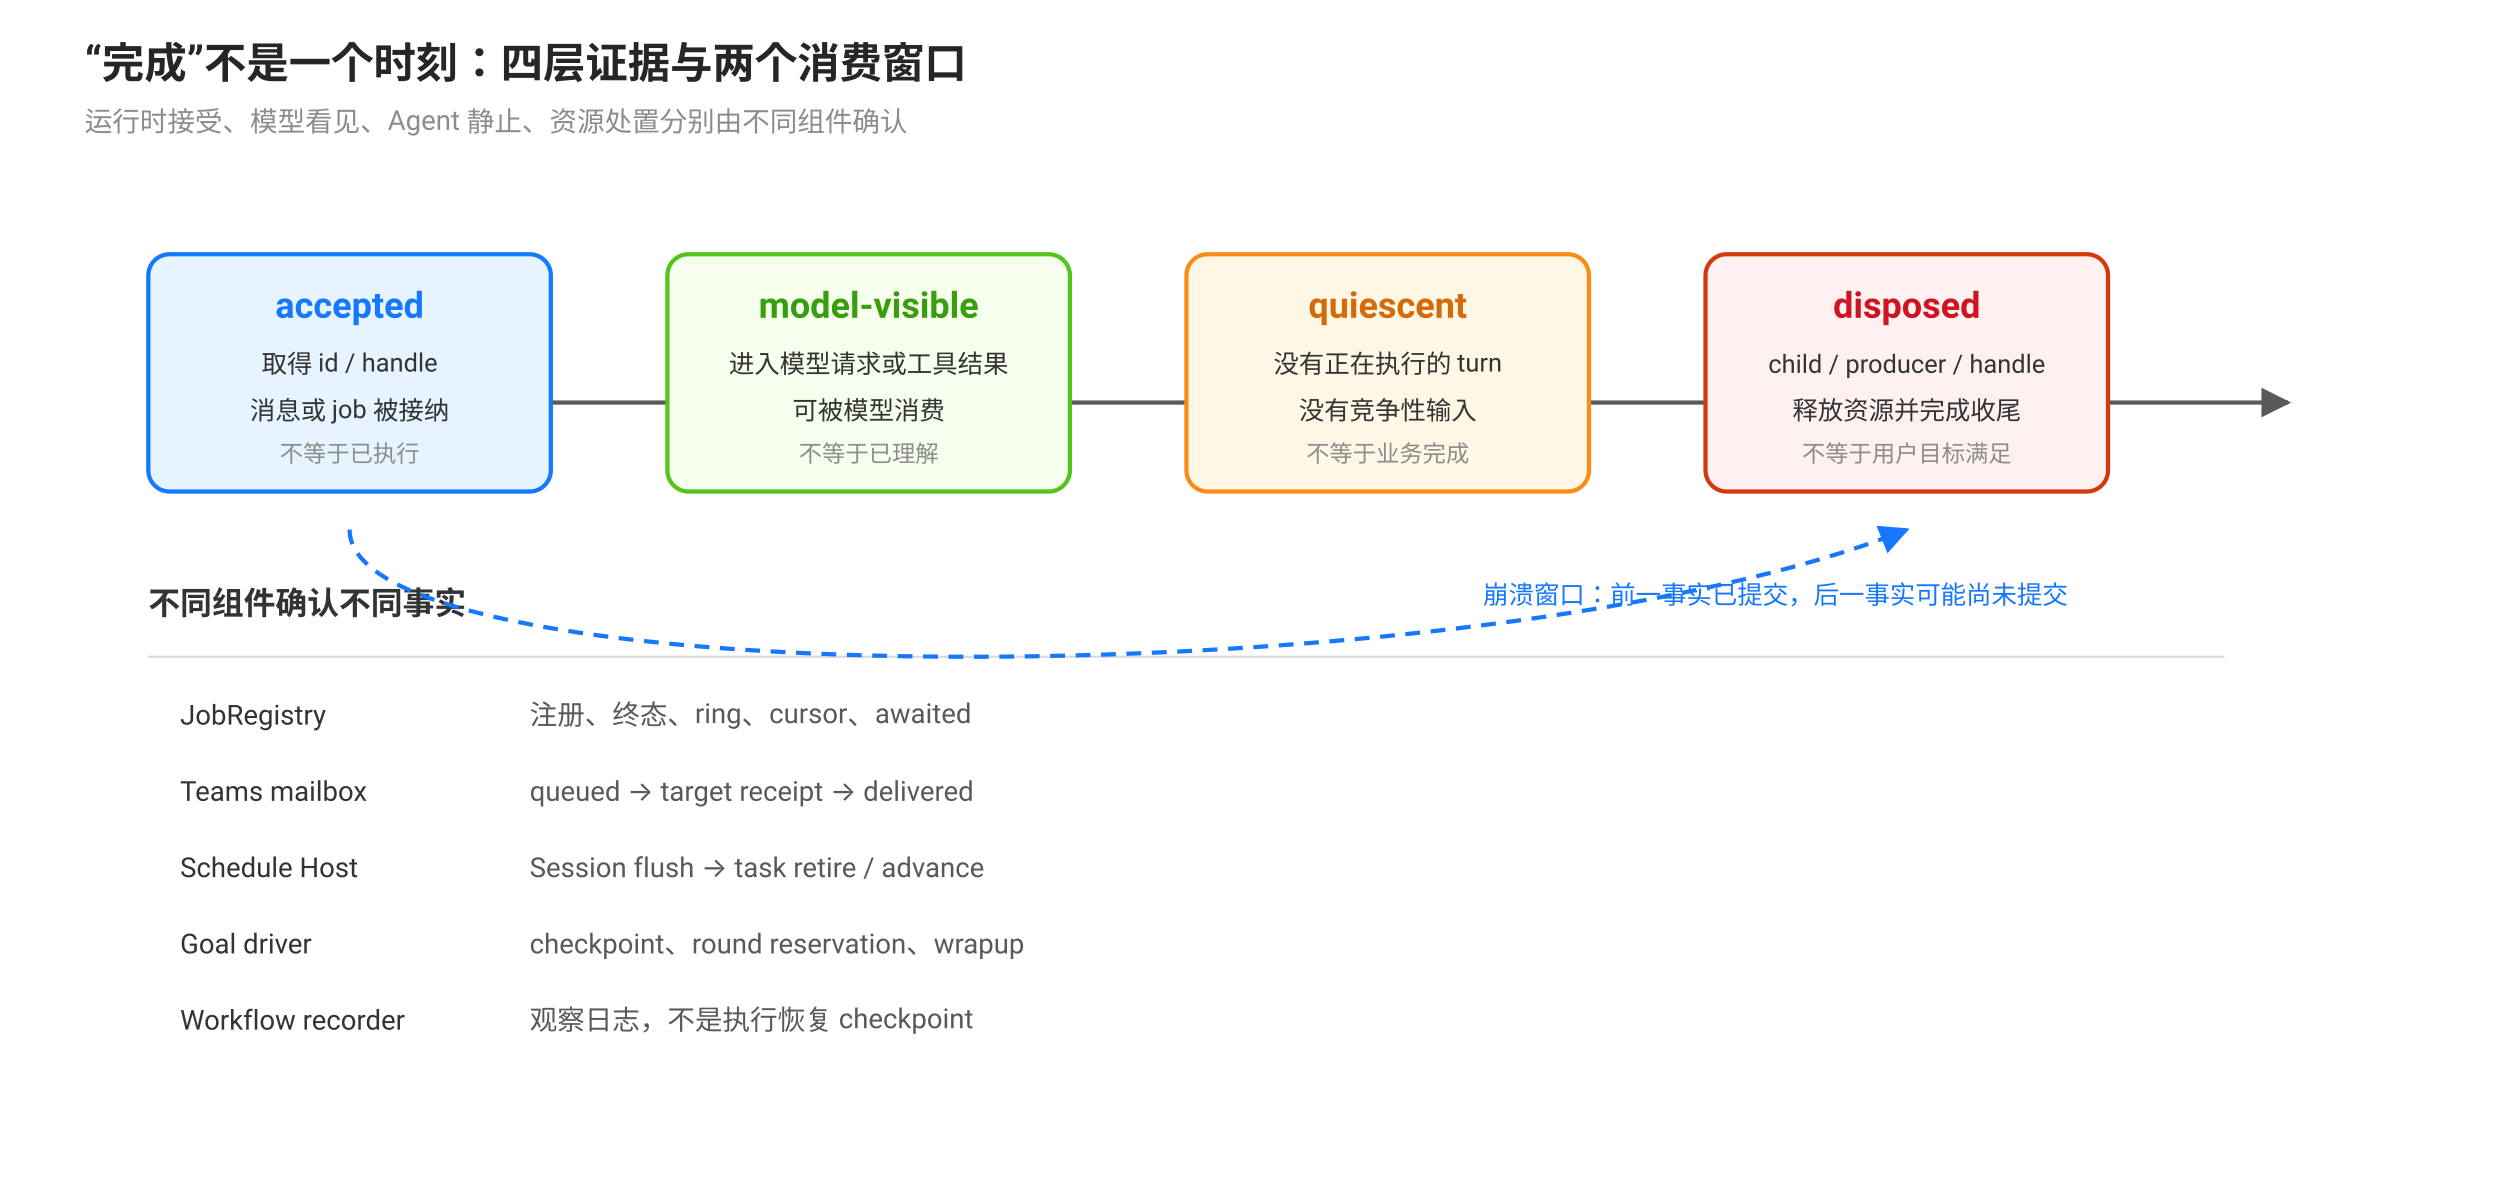
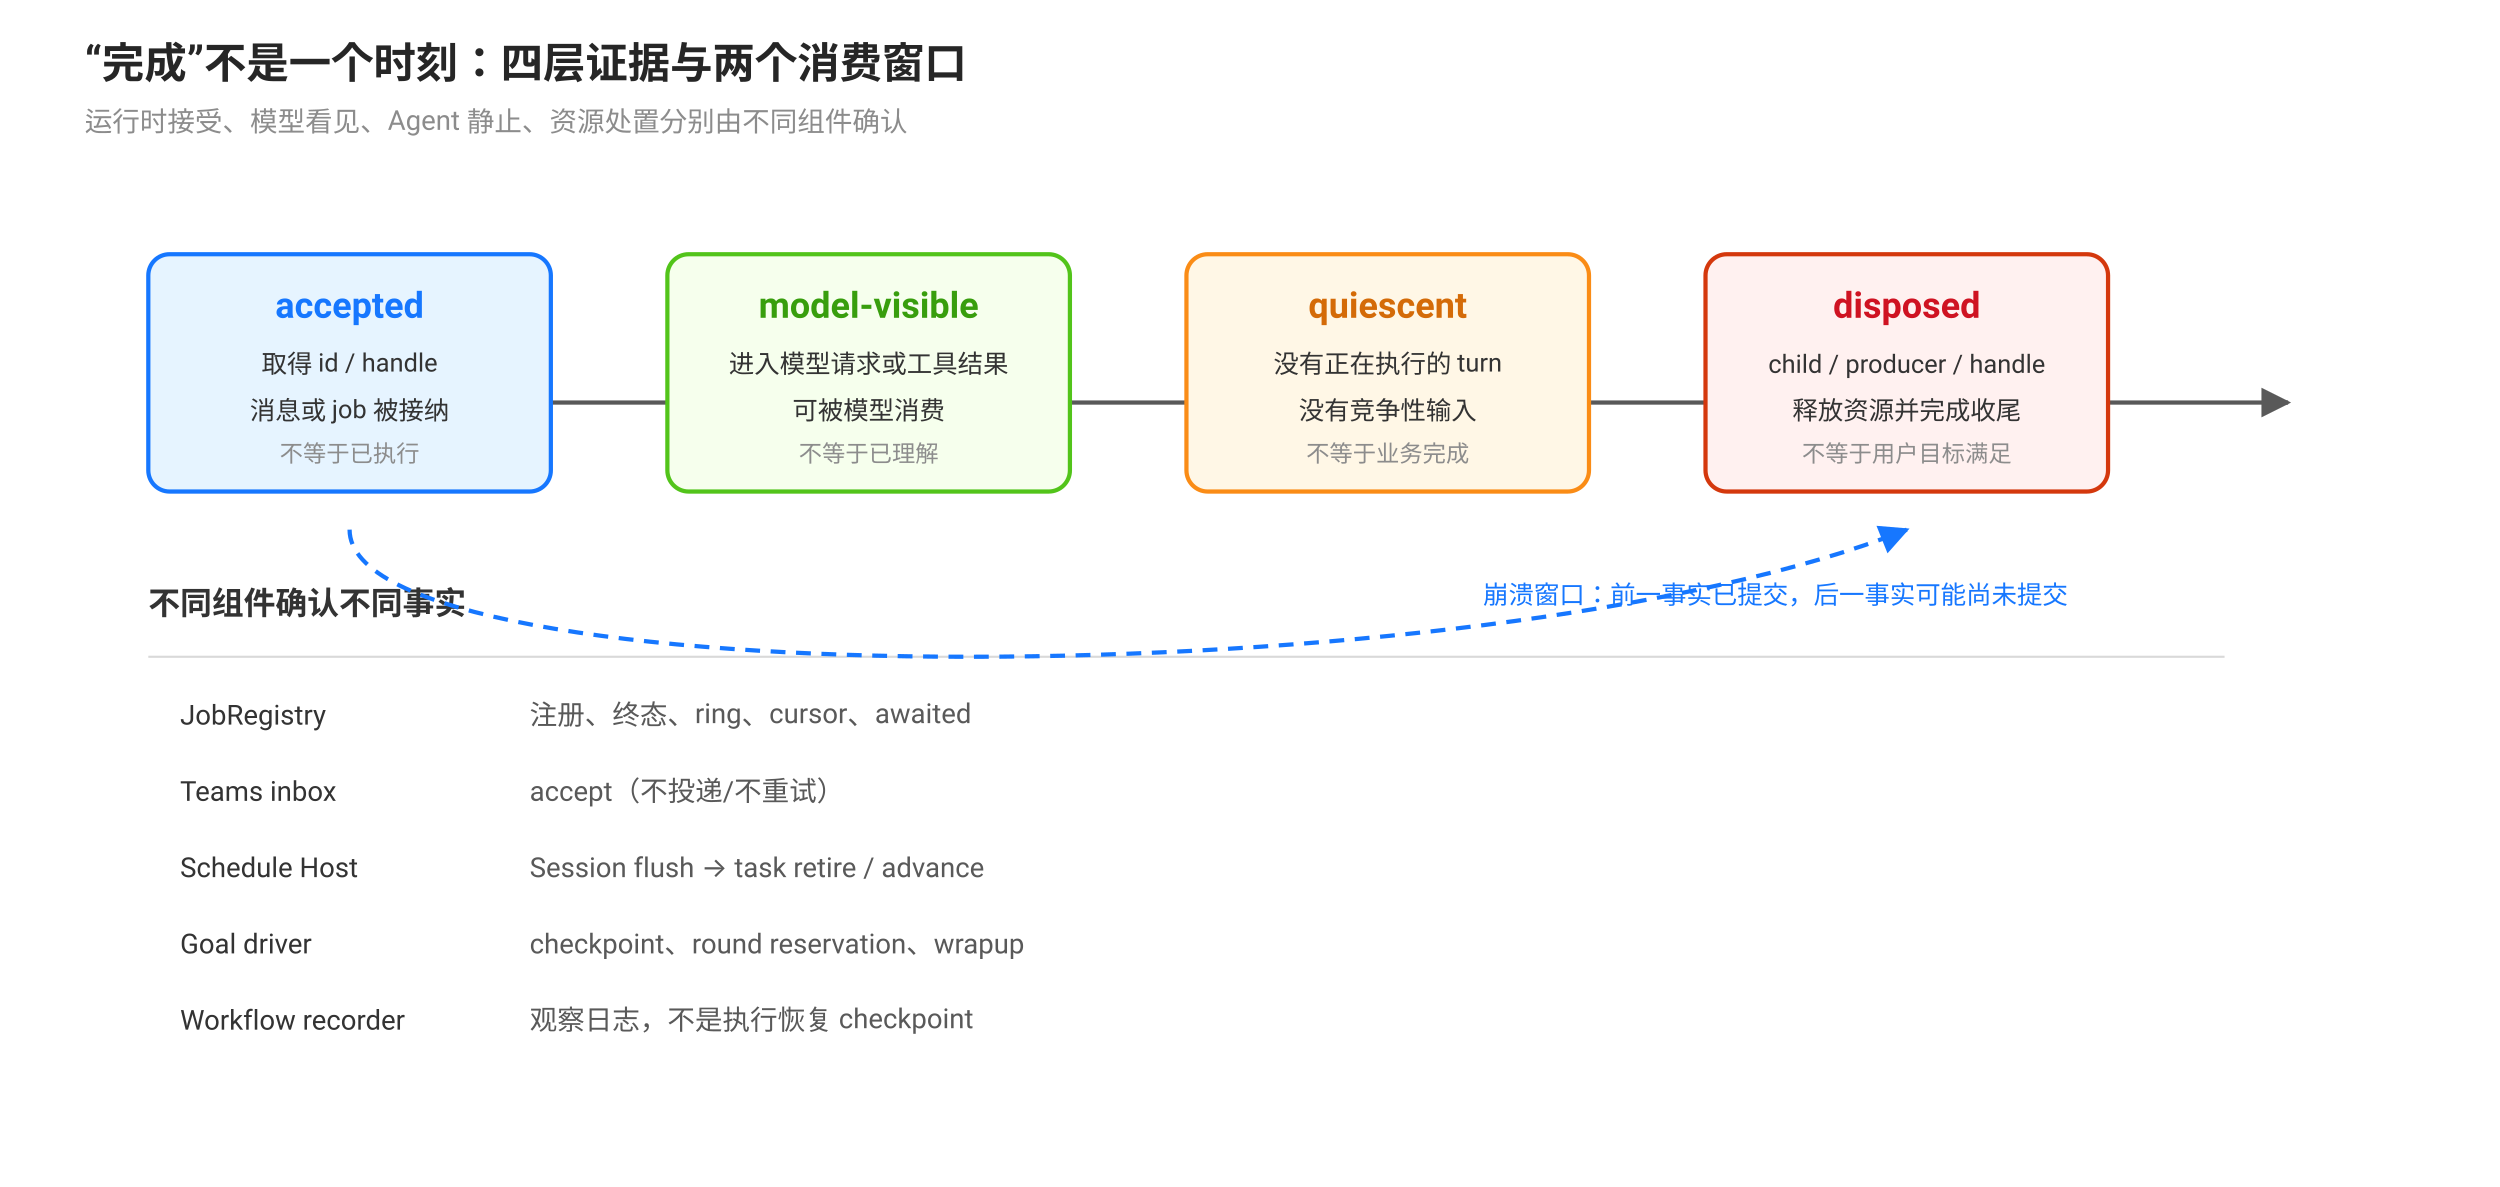
<svg xmlns="http://www.w3.org/2000/svg" viewBox="0 0 1180 560" font-family="-apple-system, BlinkMacSystemFont, 'Segoe UI', Roboto, 'Noto Sans SC', sans-serif">
  <defs>
    <marker id="arrow" viewBox="0 0 10 10" refX="9" refY="5" markerWidth="7" markerHeight="7" orient="auto">
      <path d="M0 0 L10 5 L0 10 Z" fill="#595959" />
    </marker>
    <marker id="blue-arrow" viewBox="0 0 10 10" refX="9" refY="5" markerWidth="7" markerHeight="7" orient="auto">
      <path d="M0 0 L10 5 L0 10 Z" fill="#1677ff" />
    </marker>
  </defs>
  <text x="40" y="36" font-size="20" font-weight="700" fill="#262626">“完成”不是一个时刻：四层证据与两个消费窗口</text>
  <text x="40" y="62" font-size="13" fill="#8c8c8c">运行时接受、模型看见、Agent 静止、资源处置分别由不同组件确认</text>
  <line x1="95" y1="190" x2="1080" y2="190" stroke="#595959" stroke-width="2" marker-end="url(#arrow)" />
  <rect x="70" y="120" width="190" height="112" rx="10" fill="#e6f4ff" stroke="#1677ff" stroke-width="2" />
  <text x="165" y="150" text-anchor="middle" font-size="17" font-weight="700" fill="#1677ff">accepted</text>
  <text x="165" y="176" text-anchor="middle" font-size="12" fill="#333">取得 id / handle</text>
  <text x="165" y="198" text-anchor="middle" font-size="12" fill="#333">消息或 job 被接纳</text>
  <text x="165" y="218" text-anchor="middle" font-size="11" fill="#8c8c8c">不等于已执行</text>
  <rect x="315" y="120" width="190" height="112" rx="10" fill="#f6ffed" stroke="#52c41a" stroke-width="2" />
  <text x="410" y="150" text-anchor="middle" font-size="17" font-weight="700" fill="#389e0d">model-visible</text>
  <text x="410" y="176" text-anchor="middle" font-size="12" fill="#333">进入模型请求或工具结果</text>
  <text x="410" y="198" text-anchor="middle" font-size="12" fill="#333">可被模型消费</text>
  <text x="410" y="218" text-anchor="middle" font-size="11" fill="#8c8c8c">不等于已理解</text>
  <rect x="560" y="120" width="190" height="112" rx="10" fill="#fff7e6" stroke="#fa8c16" stroke-width="2" />
  <text x="655" y="150" text-anchor="middle" font-size="17" font-weight="700" fill="#d46b08">quiescent</text>
  <text x="655" y="176" text-anchor="middle" font-size="12" fill="#333">没有正在执行的 turn</text>
  <text x="655" y="198" text-anchor="middle" font-size="12" fill="#333">没有竞争性输入</text>
  <text x="655" y="218" text-anchor="middle" font-size="11" fill="#8c8c8c">不等于业务完成</text>
  <rect x="805" y="120" width="190" height="112" rx="10" fill="#fff1f0" stroke="#d4380d" stroke-width="2" />
  <text x="900" y="150" text-anchor="middle" font-size="17" font-weight="700" fill="#cf1322">disposed</text>
  <text x="900" y="176" text-anchor="middle" font-size="12" fill="#333">child / producer / handle</text>
  <text x="900" y="198" text-anchor="middle" font-size="12" fill="#333">释放资源并完成收尾</text>
  <text x="900" y="218" text-anchor="middle" font-size="11" fill="#8c8c8c">不等于用户目标满足</text>
  <text x="70" y="290" font-size="15" font-weight="700" fill="#333">不同组件确认不同事实</text>
  <line x1="70" y1="310" x2="1050" y2="310" stroke="#d9d9d9" />
  <text x="85" y="342" font-size="13" fill="#333">JobRegistry</text>
  <text x="250" y="342" font-size="13" fill="#595959">注册、终态、ring、cursor、awaited</text>
-   <text x="85" y="378" font-size="13" fill="#333">Teams mailbox</text>
-   <text x="250" y="378" font-size="13" fill="#595959">queued → target receipt → delivered</text>
+   <text x="85" y="378" font-size="13" fill="#333">Teams inbox</text>
+   <text x="250" y="378" font-size="13" fill="#595959">accept（不投递/不重试）</text>
  <text x="85" y="414" font-size="13" fill="#333">Schedule Host</text>
  <text x="250" y="414" font-size="13" fill="#595959">Session flush → task retire / advance</text>
  <text x="85" y="450" font-size="13" fill="#333">Goal driver</text>
  <text x="250" y="450" font-size="13" fill="#595959">checkpoint、round reservation、wrapup</text>
  <text x="85" y="486" font-size="13" fill="#333">Workflow recorder</text>
  <text x="250" y="486" font-size="13" fill="#595959">观察日志，不是执行恢复 checkpoint</text>
  <path d="M165 250 C165 330 700 330 900 250" fill="none" stroke="#1677ff" stroke-width="2" stroke-dasharray="7 5" marker-end="url(#blue-arrow)" />
  <text x="700" y="285" font-size="12" fill="#1677ff">崩溃窗口：前一事实已提交，后一事实可能尚未提交</text>
</svg>
